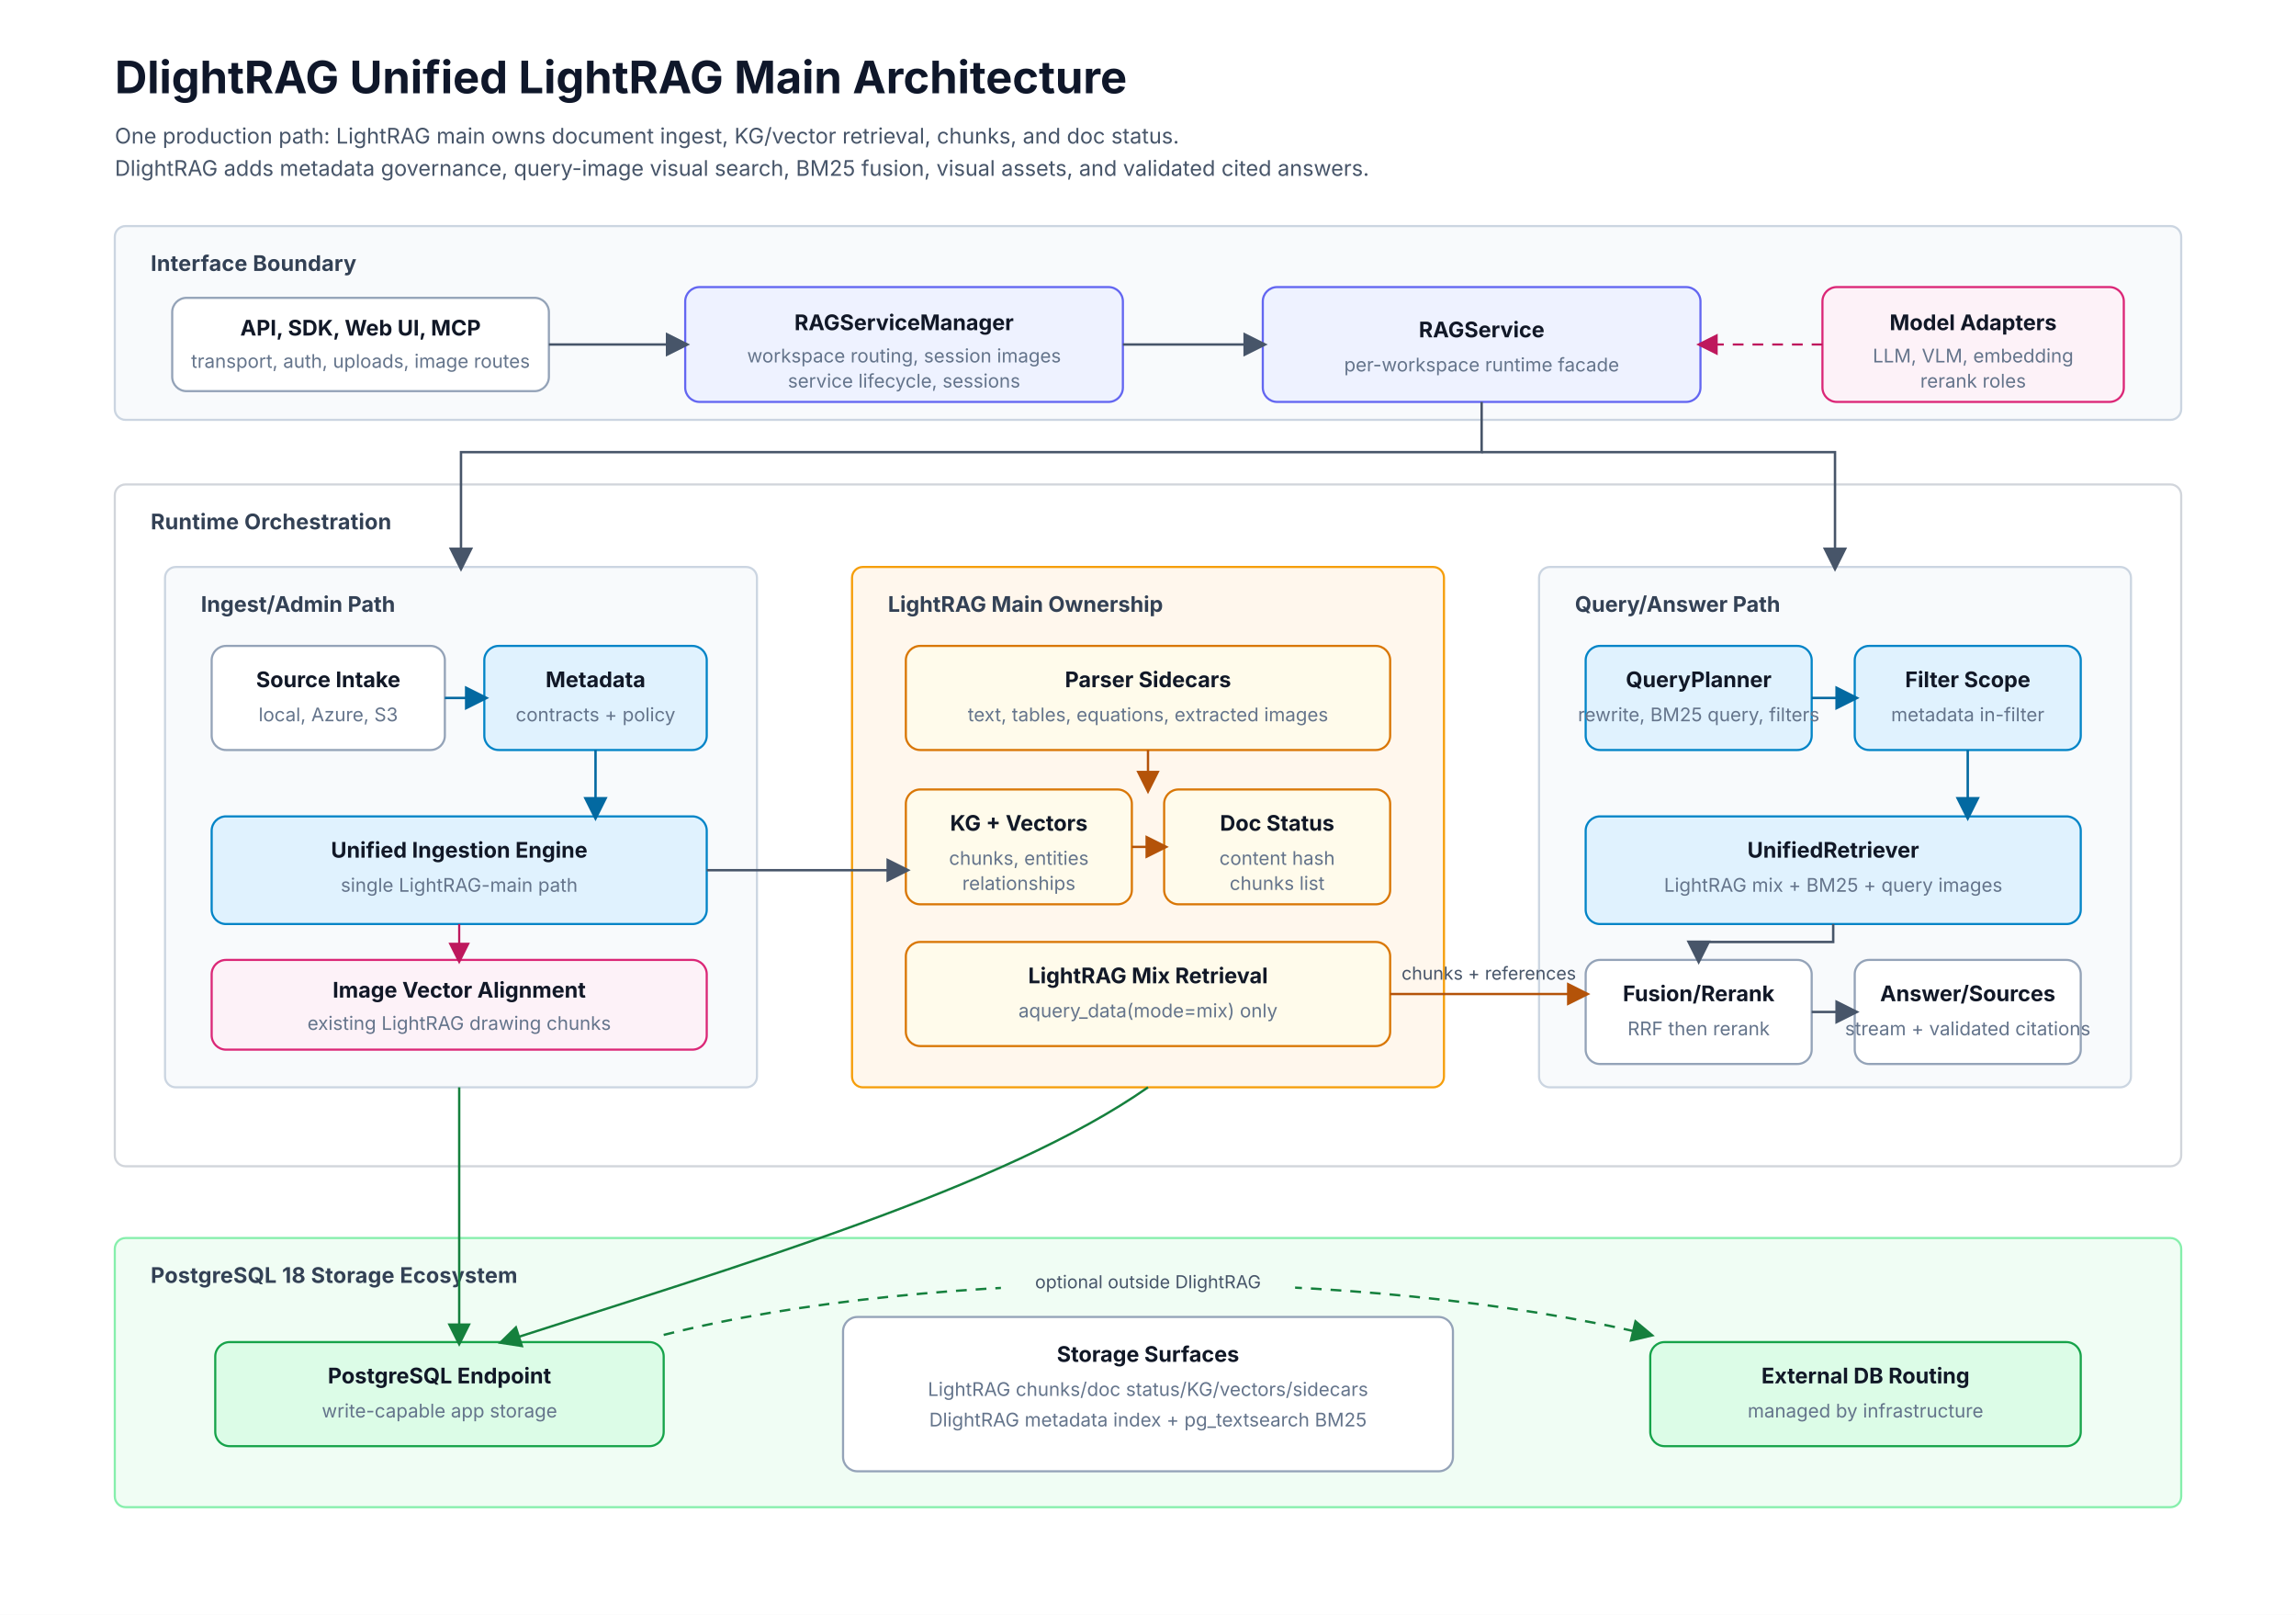
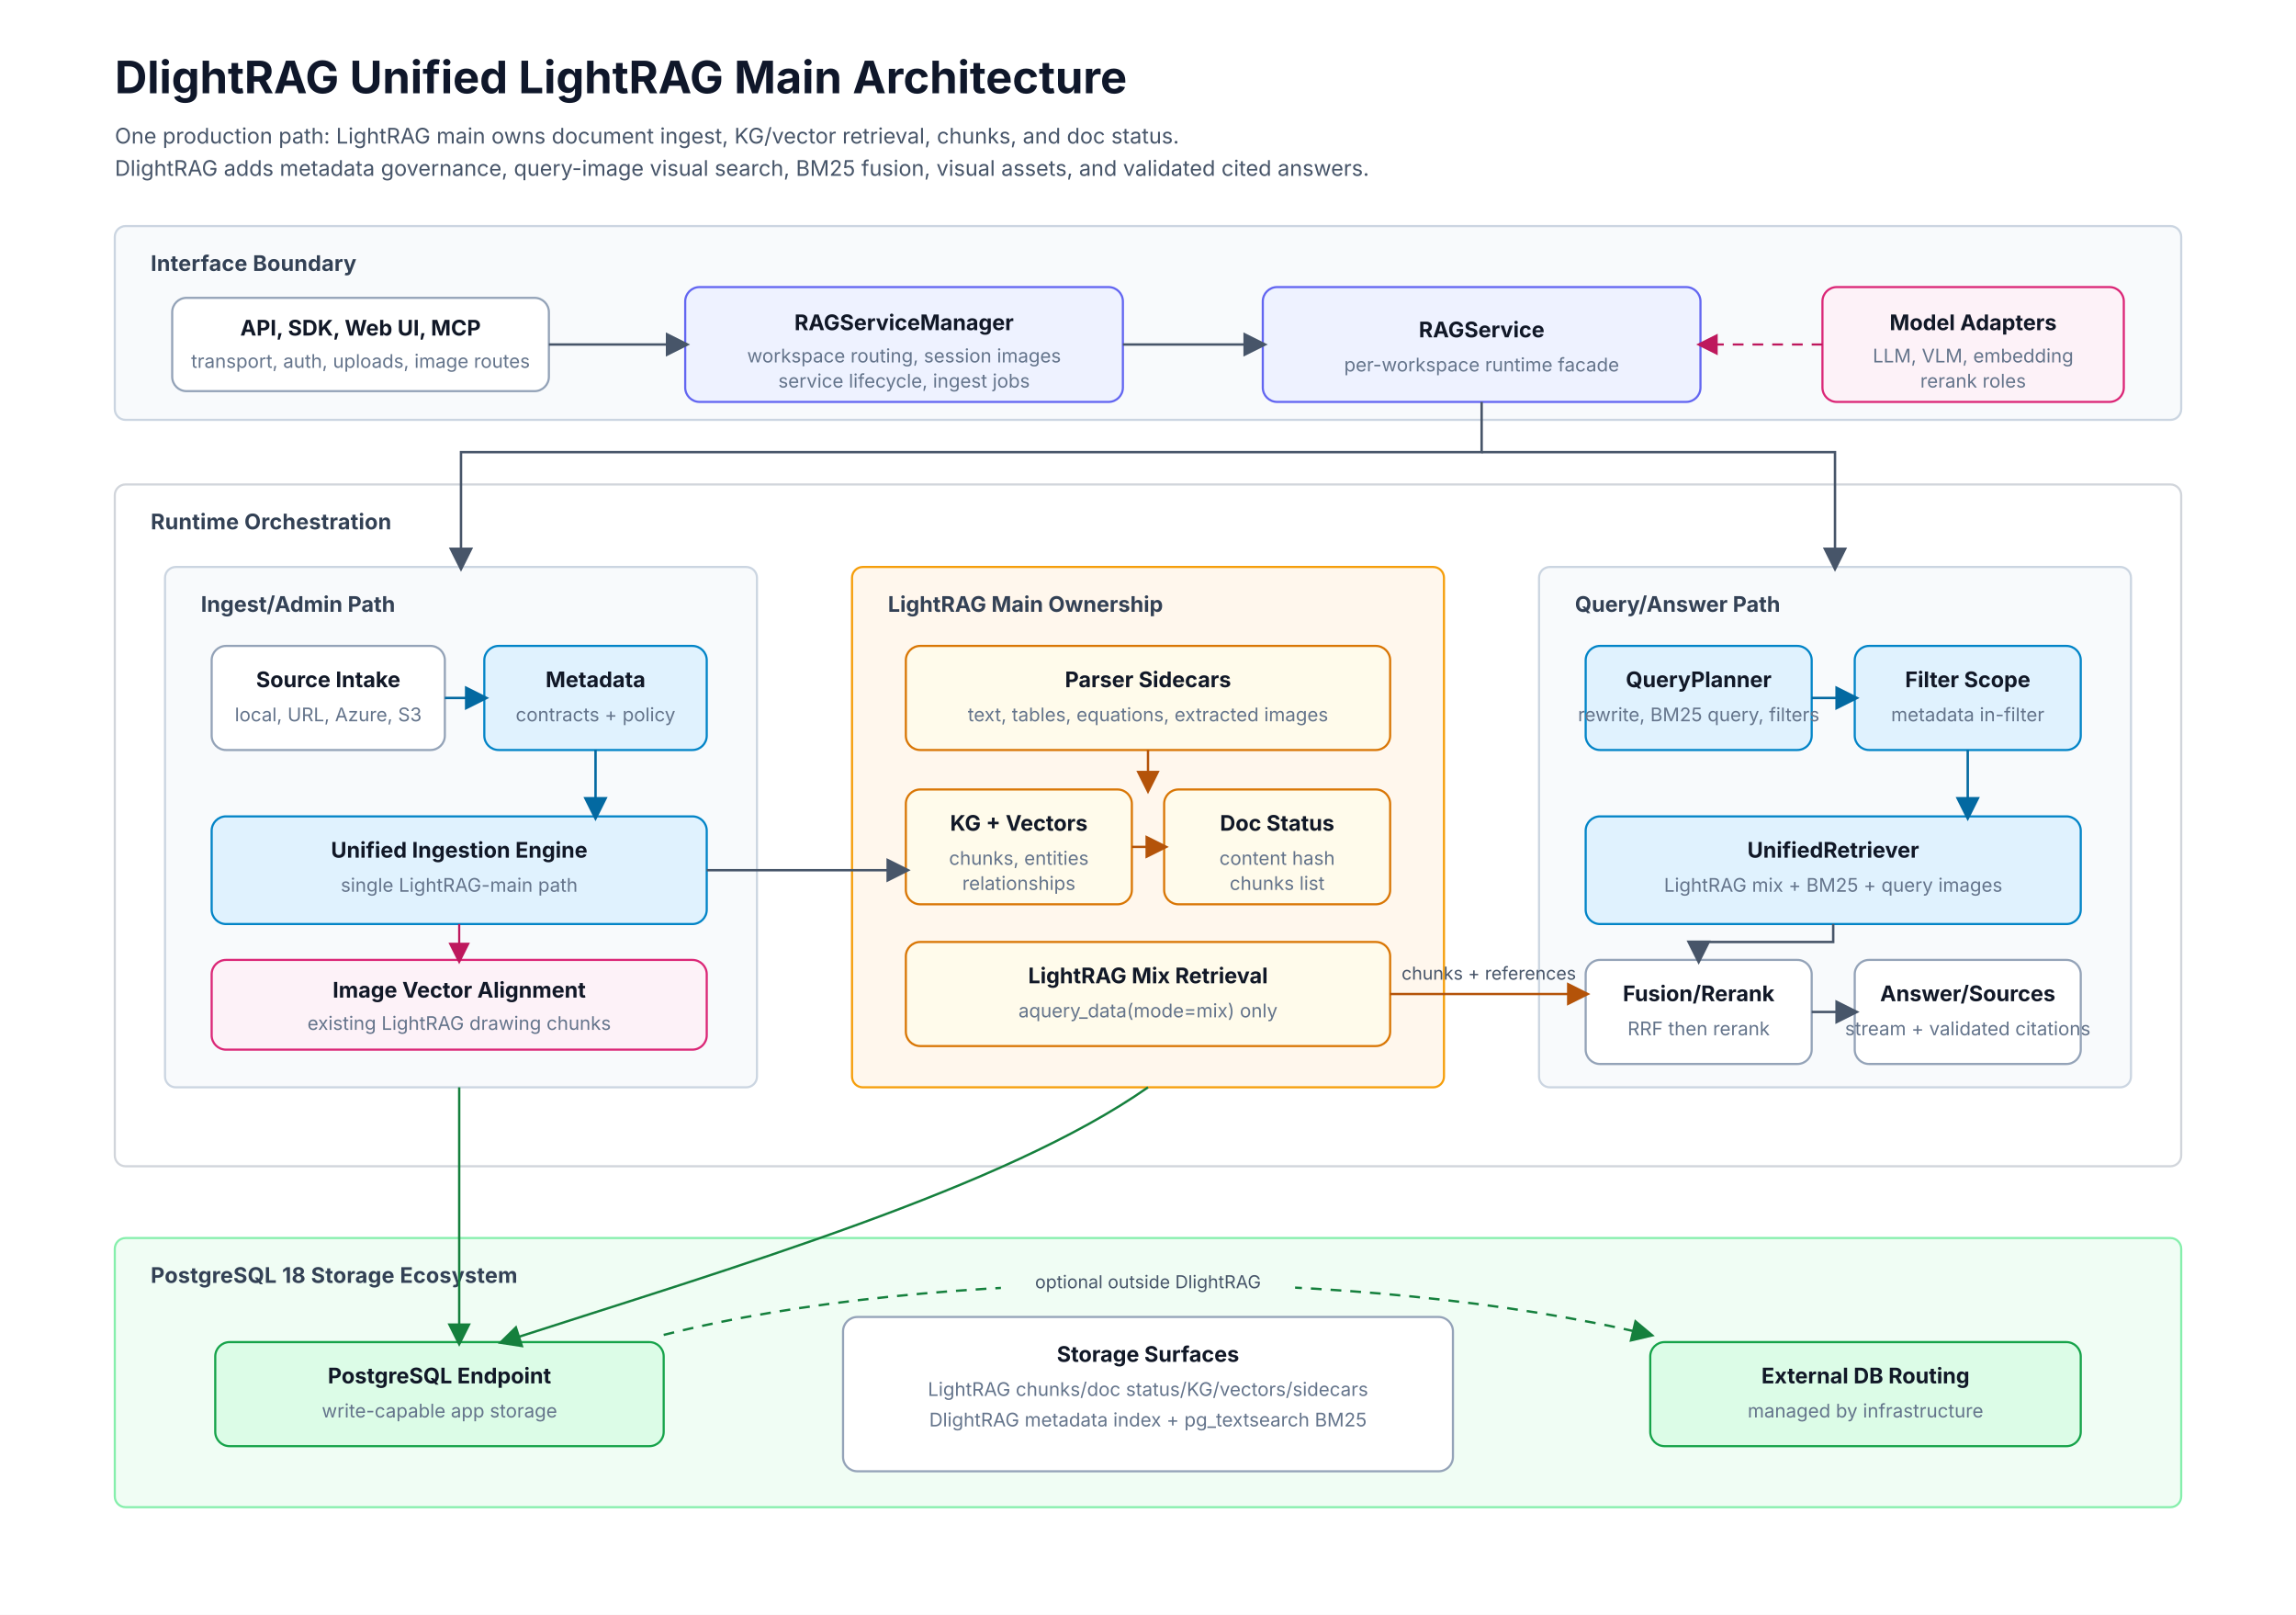
<svg xmlns="http://www.w3.org/2000/svg" viewBox="0 0 1280 900" role="img" aria-labelledby="title desc">
  <defs>
    <marker id="arrow" markerWidth="10" markerHeight="10" refX="8" refY="5" orient="auto" markerUnits="strokeWidth">
      <path d="M 0 0 L 10 5 L 0 10 z" fill="#475569" />
    </marker>
    <marker id="arrow-blue" markerWidth="10" markerHeight="10" refX="8" refY="5" orient="auto" markerUnits="strokeWidth">
      <path d="M 0 0 L 10 5 L 0 10 z" fill="#0369a1" />
    </marker>
    <marker id="arrow-orange" markerWidth="10" markerHeight="10" refX="8" refY="5" orient="auto" markerUnits="strokeWidth">
      <path d="M 0 0 L 10 5 L 0 10 z" fill="#b45309" />
    </marker>
    <marker id="arrow-green" markerWidth="10" markerHeight="10" refX="8" refY="5" orient="auto" markerUnits="strokeWidth">
      <path d="M 0 0 L 10 5 L 0 10 z" fill="#15803d" />
    </marker>
    <marker id="arrow-pink" markerWidth="10" markerHeight="10" refX="8" refY="5" orient="auto" markerUnits="strokeWidth">
      <path d="M 0 0 L 10 5 L 0 10 z" fill="#be185d" />
    </marker>
    <style>
      .bg { fill: #ffffff; }
      .title { font: 700 25px Inter, ui-sans-serif, system-ui, -apple-system, BlinkMacSystemFont, "Segoe UI", sans-serif; fill: #0f172a; }
      .subtitle { font: 400 12px Inter, ui-sans-serif, system-ui, -apple-system, BlinkMacSystemFont, "Segoe UI", sans-serif; fill: #475569; }
      .band-title { font: 700 12px Inter, ui-sans-serif, system-ui, -apple-system, BlinkMacSystemFont, "Segoe UI", sans-serif; fill: #334155; letter-spacing: .1px; }
      .lane-title { font: 700 12px Inter, ui-sans-serif, system-ui, -apple-system, BlinkMacSystemFont, "Segoe UI", sans-serif; fill: #334155; }
      .label { font: 700 12px Inter, ui-sans-serif, system-ui, -apple-system, BlinkMacSystemFont, "Segoe UI", sans-serif; fill: #111827; }
      .small { font: 400 10.5px Inter, ui-sans-serif, system-ui, -apple-system, BlinkMacSystemFont, "Segoe UI", sans-serif; fill: #64748b; }
      .note { font: 400 10px Inter, ui-sans-serif, system-ui, -apple-system, BlinkMacSystemFont, "Segoe UI", sans-serif; fill: #475569; }
      .band { fill: #ffffff; stroke: #d1d5db; stroke-width: 1.2; rx: 6; }
      .band-soft { fill: #f8fafc; stroke: #cbd5e1; stroke-width: 1.2; rx: 6; }
      .band-orange { fill: #fff7ed; stroke: #f59e0b; stroke-width: 1.2; rx: 6; }
      .band-green { fill: #f0fdf4; stroke: #86efac; stroke-width: 1.2; rx: 6; }
      .box { fill: #ffffff; stroke: #94a3b8; stroke-width: 1.2; rx: 8; }
      .box-blue { fill: #e0f2fe; stroke: #0284c7; }
      .box-indigo { fill: #eef2ff; stroke: #6366f1; }
      .box-orange { fill: #fffbeb; stroke: #d97706; }
      .box-pink { fill: #fdf2f8; stroke: #db2777; }
      .box-green { fill: #dcfce7; stroke: #16a34a; }
      .line { fill: none; stroke: #475569; stroke-width: 1.35; marker-end: url(#arrow); }
      .line-blue { fill: none; stroke: #0369a1; stroke-width: 1.35; marker-end: url(#arrow-blue); }
      .line-orange { fill: none; stroke: #b45309; stroke-width: 1.3; marker-end: url(#arrow-orange); }
      .line-green { fill: none; stroke: #15803d; stroke-width: 1.3; marker-end: url(#arrow-green); }
      .line-pink { fill: none; stroke: #be185d; stroke-width: 1.2; marker-end: url(#arrow-pink); }
      .dash { stroke-dasharray: 6 5; }
    </style>
  </defs>
  <rect class="bg" width="1280" height="900" />
  <text class="title" x="64" y="52">DlightRAG Unified LightRAG Main Architecture</text>
  <text class="subtitle" x="64" y="80">One production path: LightRAG main owns document ingest, KG/vector retrieval, chunks, and doc status.</text>
  <text class="subtitle" x="64" y="98">DlightRAG adds metadata governance, query-image visual search, BM25 fusion, visual assets, and validated cited answers.</text>
  <rect class="band-soft" x="64" y="126" width="1152" height="108" />
  <text class="band-title" x="84" y="151">Interface Boundary</text>
  <rect class="box" x="96" y="166" width="210" height="52" />
  <text class="label" text-anchor="middle" x="201" y="187">API, SDK, Web UI, MCP</text>
  <text class="small" text-anchor="middle" x="201" y="205">transport, auth, uploads, image routes</text>
  <rect class="box box-indigo" x="382" y="160" width="244" height="64" />
  <text class="label" text-anchor="middle" x="504" y="184">RAGServiceManager</text>
  <text class="small" text-anchor="middle" x="504" y="202">workspace routing, session images</text>
-   <text class="small" text-anchor="middle" x="504" y="216">service lifecycle, sessions</text>
+   <text class="small" text-anchor="middle" x="504" y="216">service lifecycle, ingest jobs</text>
  <rect class="box box-indigo" x="704" y="160" width="244" height="64" />
  <text class="label" text-anchor="middle" x="826" y="188">RAGService</text>
  <text class="small" text-anchor="middle" x="826" y="207">per-workspace runtime facade</text>
  <rect class="box box-pink" x="1016" y="160" width="168" height="64" />
  <text class="label" text-anchor="middle" x="1100" y="184">Model Adapters</text>
  <text class="small" text-anchor="middle" x="1100" y="202">LLM, VLM, embedding</text>
  <text class="small" text-anchor="middle" x="1100" y="216">rerank roles</text>
  <path class="line" d="M 306 192 H 382" />
  <path class="line" d="M 626 192 H 704" />
  <path class="line-pink dash" d="M 1016 192 H 948" />
  <rect class="band" x="64" y="270" width="1152" height="380" />
  <text class="band-title" x="84" y="295">Runtime Orchestration</text>
  <rect class="band-soft" x="92" y="316" width="330" height="290" />
  <text class="lane-title" x="112" y="341">Ingest/Admin Path</text>
  <rect class="box" x="118" y="360" width="130" height="58" />
  <text class="label" text-anchor="middle" x="183" y="383">Source Intake</text>
-   <text class="small" text-anchor="middle" x="183" y="402">local, Azure, S3</text>
+   <text class="small" text-anchor="middle" x="183" y="402">local, URL, Azure, S3</text>
  <rect class="box box-blue" x="270" y="360" width="124" height="58" />
  <text class="label" text-anchor="middle" x="332" y="383">Metadata</text>
  <text class="small" text-anchor="middle" x="332" y="402">contracts + policy</text>
  <rect class="box box-blue" x="118" y="455" width="276" height="60" />
  <text class="label" text-anchor="middle" x="256" y="478">Unified Ingestion Engine</text>
  <text class="small" text-anchor="middle" x="256" y="497">single LightRAG-main path</text>
  <rect class="box box-pink" x="118" y="535" width="276" height="50" />
  <text class="label" text-anchor="middle" x="256" y="556">Image Vector Alignment</text>
  <text class="small" text-anchor="middle" x="256" y="574">existing LightRAG drawing chunks</text>
  <path class="line-blue" d="M 248 389 H 270" />
  <path class="line-blue" d="M 332 418 V 455" />
  <path class="line-pink" d="M 256 515 V 535" />
  <rect class="band-orange" x="475" y="316" width="330" height="290" />
  <text class="lane-title" x="495" y="341" fill="#92400e">LightRAG Main Ownership</text>
  <rect class="box box-orange" x="505" y="360" width="270" height="58" />
  <text class="label" text-anchor="middle" x="640" y="383">Parser Sidecars</text>
  <text class="small" text-anchor="middle" x="640" y="402">text, tables, equations, extracted images</text>
  <rect class="box box-orange" x="505" y="440" width="126" height="64" />
  <text class="label" text-anchor="middle" x="568" y="463">KG + Vectors</text>
  <text class="small" text-anchor="middle" x="568" y="482">chunks, entities</text>
  <text class="small" text-anchor="middle" x="568" y="496">relationships</text>
  <rect class="box box-orange" x="649" y="440" width="126" height="64" />
  <text class="label" text-anchor="middle" x="712" y="463">Doc Status</text>
  <text class="small" text-anchor="middle" x="712" y="482">content hash</text>
  <text class="small" text-anchor="middle" x="712" y="496">chunks list</text>
  <rect class="box box-orange" x="505" y="525" width="270" height="58" />
  <text class="label" text-anchor="middle" x="640" y="548">LightRAG Mix Retrieval</text>
  <text class="small" text-anchor="middle" x="640" y="567">aquery_data(mode=mix) only</text>
  <path class="line" d="M 394 485 H 505" />
  <path class="line-orange" d="M 640 418 V 440" />
  <path class="line-orange" d="M 631 472 H 649" />
  <rect class="band-soft" x="858" y="316" width="330" height="290" />
  <text class="lane-title" x="878" y="341">Query/Answer Path</text>
  <rect class="box box-blue" x="884" y="360" width="126" height="58" />
  <text class="label" text-anchor="middle" x="947" y="383">QueryPlanner</text>
  <text class="small" text-anchor="middle" x="947" y="402">rewrite, BM25 query, filters</text>
  <rect class="box box-blue" x="1034" y="360" width="126" height="58" />
  <text class="label" text-anchor="middle" x="1097" y="383">Filter Scope</text>
  <text class="small" text-anchor="middle" x="1097" y="402">metadata in-filter</text>
  <rect class="box box-blue" x="884" y="455" width="276" height="60" />
  <text class="label" text-anchor="middle" x="1022" y="478">UnifiedRetriever</text>
  <text class="small" text-anchor="middle" x="1022" y="497">LightRAG mix + BM25 + query images</text>
  <rect class="box" x="884" y="535" width="126" height="58" />
  <text class="label" text-anchor="middle" x="947" y="558">Fusion/Rerank</text>
  <text class="small" text-anchor="middle" x="947" y="577">RRF then rerank</text>
  <rect class="box" x="1034" y="535" width="126" height="58" />
  <text class="label" text-anchor="middle" x="1097" y="558">Answer/Sources</text>
  <text class="small" text-anchor="middle" x="1097" y="577">stream + validated citations</text>
  <path class="line-blue" d="M 1010 389 H 1034" />
  <path class="line-blue" d="M 1097 418 V 455" />
  <path class="line-orange" d="M 775 554 H 884" />
  <text class="note" text-anchor="middle" x="830" y="546" fill="#92400e">chunks + references</text>
  <path class="line" d="M 1022 515 V 525 H 947 V 535" />
  <path class="line" d="M 1010 564 H 1034" />
  <path class="line" d="M 826 224 V 252 H 257 V 316" />
  <path class="line" d="M 826 252 H 1023 V 316" />
  <rect class="band-green" x="64" y="690" width="1152" height="150" />
  <text class="band-title" x="84" y="715" fill="#166534">PostgreSQL 18 Storage Ecosystem</text>
  <rect class="box box-green" x="120" y="748" width="250" height="58" />
  <text class="label" text-anchor="middle" x="245" y="771">PostgreSQL Endpoint</text>
  <text class="small" text-anchor="middle" x="245" y="790">write-capable app storage</text>
  <rect class="box" x="470" y="734" width="340" height="86" stroke="#22c55e" />
  <text class="label" text-anchor="middle" x="640" y="759">Storage Surfaces</text>
  <text class="small" text-anchor="middle" x="640" y="778">LightRAG chunks/doc status/KG/vectors/sidecars</text>
  <text class="small" text-anchor="middle" x="640" y="795">DlightRAG metadata index + pg_textsearch BM25</text>
  <rect class="box box-green" x="920" y="748" width="240" height="58" />
  <text class="label" text-anchor="middle" x="1040" y="771">External DB Routing</text>
  <text class="small" text-anchor="middle" x="1040" y="790">managed by infrastructure</text>
  <path class="line-green" d="M 256 606 V 748" />
  <path class="line-green" d="M 640 606 C 560 662 410 706 280 748" />
  <path class="line-green dash" d="M 370 744 C 520 706 760 706 920 744" />
  <rect x="558" y="706" width="164" height="16" fill="#f0fdf4" />
  <text class="note" text-anchor="middle" x="640" y="718" fill="#166534">optional outside DlightRAG</text>
</svg>
